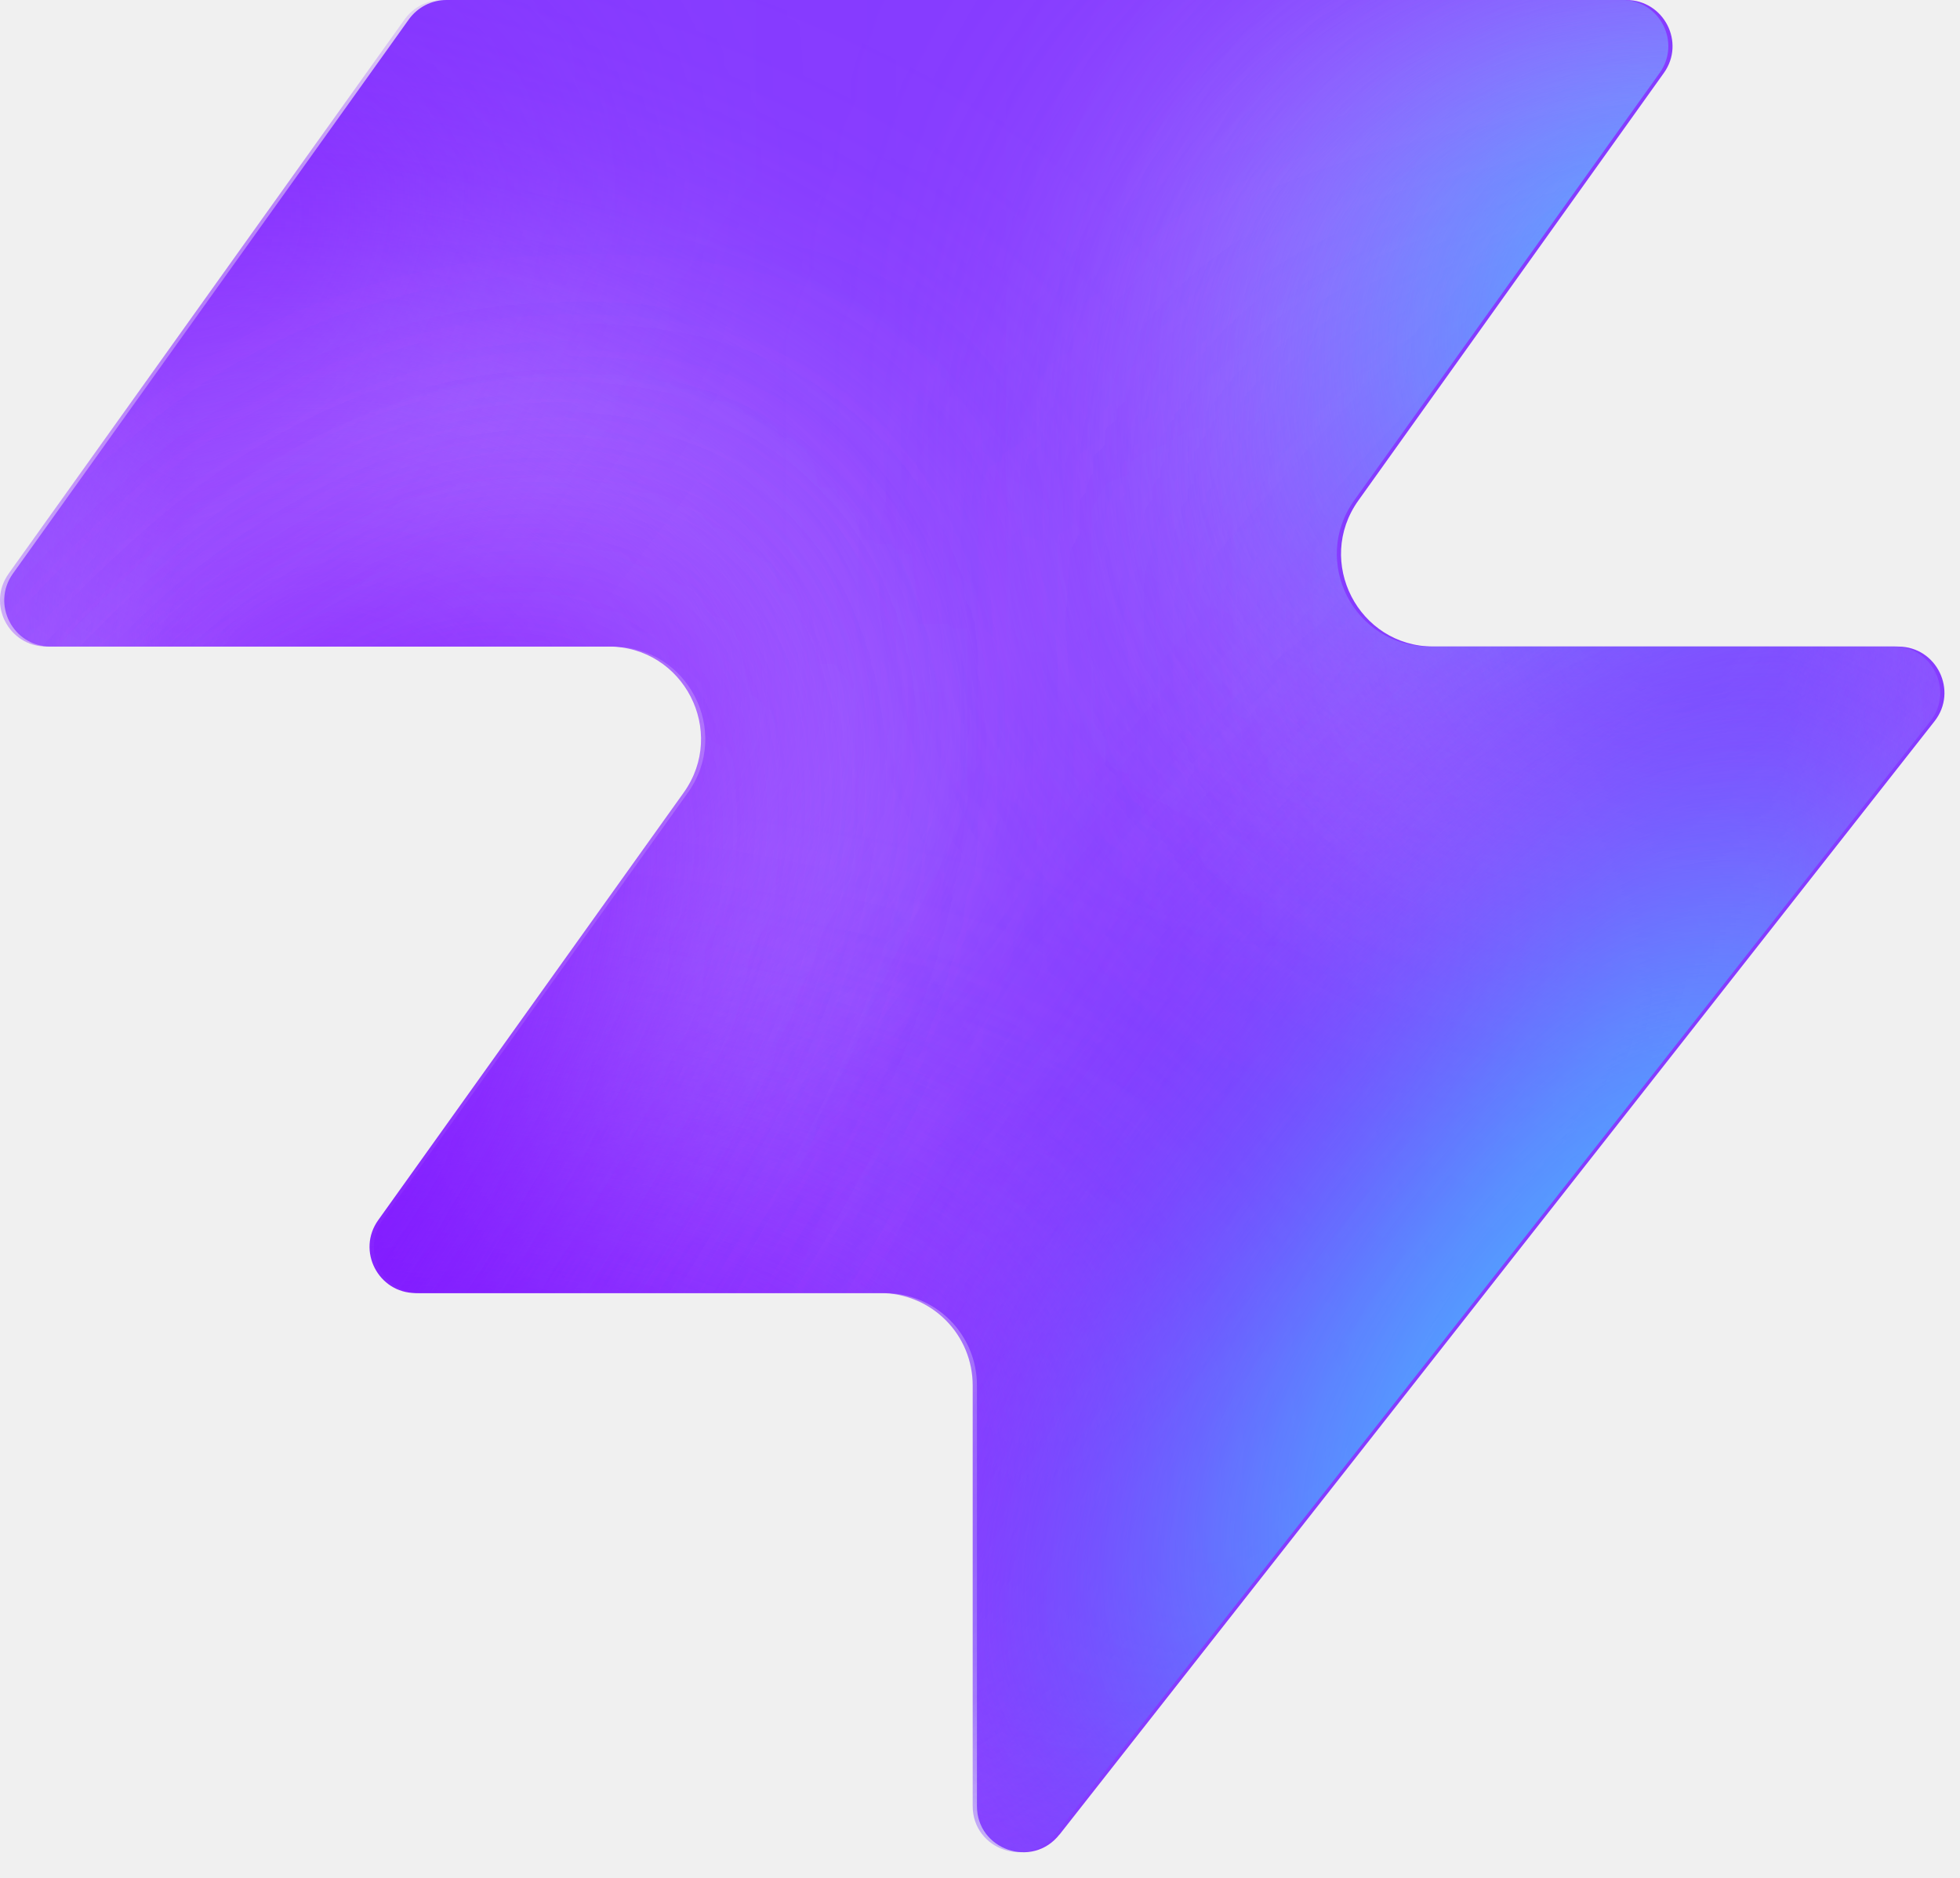
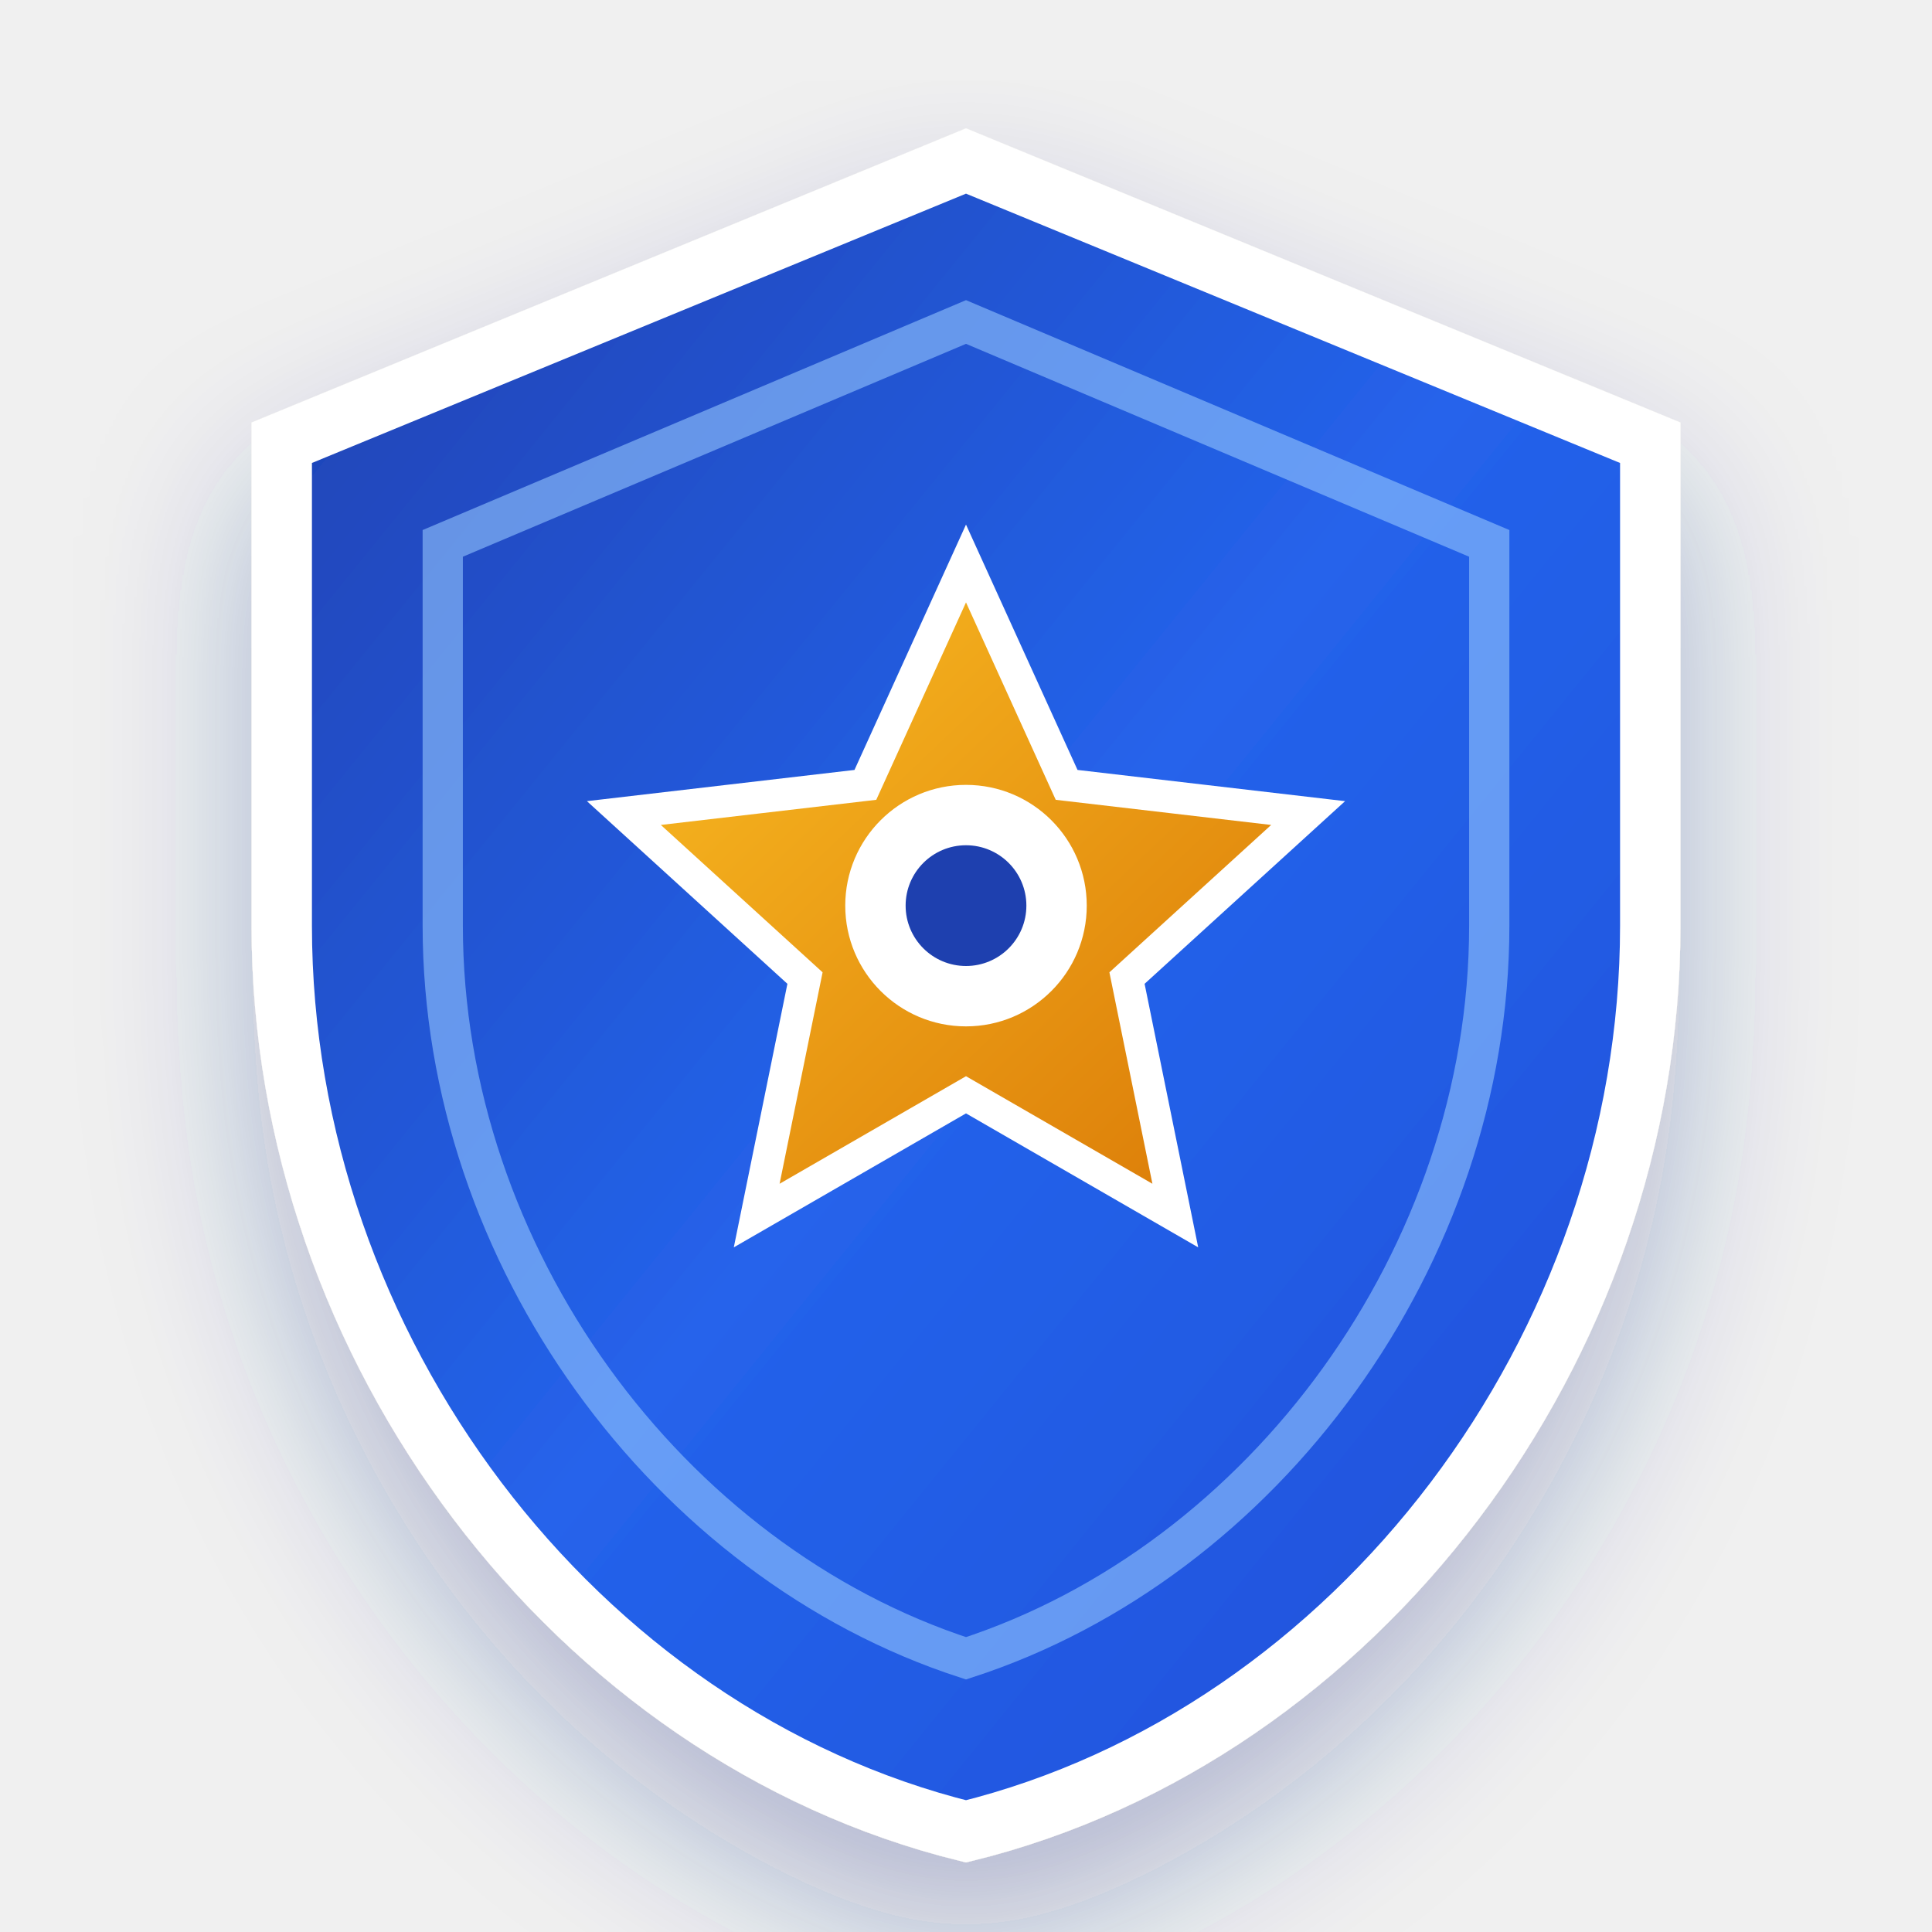
- <svg xmlns="http://www.w3.org/2000/svg" width="48" height="46" fill="none" viewBox="0 0 48 46">
-   <path fill="#863bff" d="M25.946 44.938c-.664.845-2.021.375-2.021-.698V33.937a2.26 2.26 0 0 0-2.262-2.262H10.287c-.92 0-1.456-1.04-.92-1.788l7.48-10.471c1.07-1.497 0-3.578-1.842-3.578H1.237c-.92 0-1.456-1.04-.92-1.788L10.013.474c.214-.297.556-.474.92-.474h28.894c.92 0 1.456 1.04.92 1.788l-7.48 10.471c-1.07 1.498 0 3.579 1.842 3.579h11.377c.943 0 1.473 1.088.89 1.83L25.947 44.94z" style="fill:#863bff;fill:color(display-p3 .525 .23 1);fill-opacity:1" />
-   <mask id="a" width="48" height="46" x="0" y="0" maskUnits="userSpaceOnUse" style="mask-type:alpha">
-     <path fill="#000" d="M25.842 44.938c-.664.844-2.021.375-2.021-.698V33.937a2.26 2.26 0 0 0-2.262-2.262H10.183c-.92 0-1.456-1.04-.92-1.788l7.48-10.471c1.07-1.498 0-3.579-1.842-3.579H1.133c-.92 0-1.456-1.04-.92-1.787L9.91.473c.214-.297.556-.474.92-.474h28.894c.92 0 1.456 1.04.92 1.788l-7.48 10.471c-1.07 1.498 0 3.578 1.842 3.578h11.377c.943 0 1.473 1.088.89 1.832L25.843 44.94z" style="fill:#000;fill-opacity:1" />
-   </mask>
-   <g mask="url(#a)">
-     <g filter="url(#b)">
-       <ellipse cx="5.508" cy="14.704" fill="#ede6ff" rx="5.508" ry="14.704" style="fill:#ede6ff;fill:color(display-p3 .927 .903 1);fill-opacity:1" transform="matrix(.00324 1 1 -.00324 -4.47 31.516)" />
-     </g>
-     <g filter="url(#c)">
-       <ellipse cx="10.399" cy="29.851" fill="#ede6ff" rx="10.399" ry="29.851" style="fill:#ede6ff;fill:color(display-p3 .927 .903 1);fill-opacity:1" transform="matrix(.00324 1 1 -.00324 -39.328 7.883)" />
-     </g>
-     <g filter="url(#d)">
-       <ellipse cx="5.508" cy="30.487" fill="#7e14ff" rx="5.508" ry="30.487" style="fill:#7e14ff;fill:color(display-p3 .492 .077 1);fill-opacity:1" transform="rotate(89.814 -25.913 -14.639)scale(1 -1)" />
-     </g>
-     <g filter="url(#e)">
-       <ellipse cx="5.508" cy="30.599" fill="#7e14ff" rx="5.508" ry="30.599" style="fill:#7e14ff;fill:color(display-p3 .492 .077 1);fill-opacity:1" transform="rotate(89.814 -32.644 -3.334)scale(1 -1)" />
-     </g>
-     <g filter="url(#f)">
-       <ellipse cx="5.508" cy="30.599" fill="#7e14ff" rx="5.508" ry="30.599" style="fill:#7e14ff;fill:color(display-p3 .492 .077 1);fill-opacity:1" transform="matrix(.00324 1 1 -.00324 -34.34 30.47)" />
-     </g>
-     <g filter="url(#g)">
-       <ellipse cx="14.072" cy="22.078" fill="#ede6ff" rx="14.072" ry="22.078" style="fill:#ede6ff;fill:color(display-p3 .927 .903 1);fill-opacity:1" transform="rotate(93.35 24.506 48.493)scale(-1 1)" />
-     </g>
-     <g filter="url(#h)">
-       <ellipse cx="3.47" cy="21.501" fill="#7e14ff" rx="3.47" ry="21.501" style="fill:#7e14ff;fill:color(display-p3 .492 .077 1);fill-opacity:1" transform="rotate(89.009 28.708 47.59)scale(-1 1)" />
-     </g>
-     <g filter="url(#i)">
-       <ellipse cx="3.47" cy="21.501" fill="#7e14ff" rx="3.47" ry="21.501" style="fill:#7e14ff;fill:color(display-p3 .492 .077 1);fill-opacity:1" transform="rotate(89.009 28.708 47.59)scale(-1 1)" />
-     </g>
-     <g filter="url(#j)">
-       <ellipse cx=".387" cy="8.972" fill="#7e14ff" rx="4.407" ry="29.108" style="fill:#7e14ff;fill:color(display-p3 .492 .077 1);fill-opacity:1" transform="rotate(39.51 .387 8.972)" />
-     </g>
-     <g filter="url(#k)">
-       <ellipse cx="47.523" cy="-6.092" fill="#7e14ff" rx="4.407" ry="29.108" style="fill:#7e14ff;fill:color(display-p3 .492 .077 1);fill-opacity:1" transform="rotate(37.892 47.523 -6.092)" />
-     </g>
-     <g filter="url(#l)">
-       <ellipse cx="41.412" cy="6.333" fill="#47bfff" rx="5.971" ry="9.665" style="fill:#47bfff;fill:color(display-p3 .28 .748 1);fill-opacity:1" transform="rotate(37.892 41.412 6.333)" />
-     </g>
-     <g filter="url(#m)">
-       <ellipse cx="-1.879" cy="38.332" fill="#7e14ff" rx="4.407" ry="29.108" style="fill:#7e14ff;fill:color(display-p3 .492 .077 1);fill-opacity:1" transform="rotate(37.892 -1.88 38.332)" />
-     </g>
-     <g filter="url(#n)">
-       <ellipse cx="-1.879" cy="38.332" fill="#7e14ff" rx="4.407" ry="29.108" style="fill:#7e14ff;fill:color(display-p3 .492 .077 1);fill-opacity:1" transform="rotate(37.892 -1.88 38.332)" />
-     </g>
-     <g filter="url(#o)">
-       <ellipse cx="35.651" cy="29.907" fill="#7e14ff" rx="4.407" ry="29.108" style="fill:#7e14ff;fill:color(display-p3 .492 .077 1);fill-opacity:1" transform="rotate(37.892 35.651 29.907)" />
-     </g>
-     <g filter="url(#p)">
-       <ellipse cx="38.418" cy="32.4" fill="#47bfff" rx="5.971" ry="15.297" style="fill:#47bfff;fill:color(display-p3 .28 .748 1);fill-opacity:1" transform="rotate(37.892 38.418 32.4)" />
-     </g>
-   </g>
+ <svg xmlns="http://www.w3.org/2000/svg" viewBox="0 0 48 48" width="48" height="48" fill="none">
  <defs>
-     <filter id="b" width="60.045" height="41.654" x="-19.77" y="16.149" color-interpolation-filters="sRGB" filterUnits="userSpaceOnUse">
-       <feFlood flood-opacity="0" result="BackgroundImageFix" />
-       <feBlend in="SourceGraphic" in2="BackgroundImageFix" result="shape" />
-       <feGaussianBlur result="effect1_foregroundBlur_2002_17158" stdDeviation="7.659" />
-     </filter>
-     <filter id="c" width="90.34" height="51.437" x="-54.613" y="-7.533" color-interpolation-filters="sRGB" filterUnits="userSpaceOnUse">
-       <feFlood flood-opacity="0" result="BackgroundImageFix" />
-       <feBlend in="SourceGraphic" in2="BackgroundImageFix" result="shape" />
-       <feGaussianBlur result="effect1_foregroundBlur_2002_17158" stdDeviation="7.659" />
-     </filter>
-     <filter id="d" width="79.355" height="29.4" x="-49.64" y="2.03" color-interpolation-filters="sRGB" filterUnits="userSpaceOnUse">
-       <feFlood flood-opacity="0" result="BackgroundImageFix" />
-       <feBlend in="SourceGraphic" in2="BackgroundImageFix" result="shape" />
-       <feGaussianBlur result="effect1_foregroundBlur_2002_17158" stdDeviation="4.596" />
-     </filter>
-     <filter id="e" width="79.579" height="29.4" x="-45.045" y="20.029" color-interpolation-filters="sRGB" filterUnits="userSpaceOnUse">
-       <feFlood flood-opacity="0" result="BackgroundImageFix" />
-       <feBlend in="SourceGraphic" in2="BackgroundImageFix" result="shape" />
-       <feGaussianBlur result="effect1_foregroundBlur_2002_17158" stdDeviation="4.596" />
-     </filter>
-     <filter id="f" width="79.579" height="29.4" x="-43.513" y="21.178" color-interpolation-filters="sRGB" filterUnits="userSpaceOnUse">
-       <feFlood flood-opacity="0" result="BackgroundImageFix" />
-       <feBlend in="SourceGraphic" in2="BackgroundImageFix" result="shape" />
-       <feGaussianBlur result="effect1_foregroundBlur_2002_17158" stdDeviation="4.596" />
-     </filter>
-     <filter id="g" width="74.749" height="58.852" x="15.756" y="-17.901" color-interpolation-filters="sRGB" filterUnits="userSpaceOnUse">
-       <feFlood flood-opacity="0" result="BackgroundImageFix" />
-       <feBlend in="SourceGraphic" in2="BackgroundImageFix" result="shape" />
-       <feGaussianBlur result="effect1_foregroundBlur_2002_17158" stdDeviation="7.659" />
-     </filter>
-     <filter id="h" width="61.377" height="25.362" x="23.548" y="2.284" color-interpolation-filters="sRGB" filterUnits="userSpaceOnUse">
-       <feFlood flood-opacity="0" result="BackgroundImageFix" />
-       <feBlend in="SourceGraphic" in2="BackgroundImageFix" result="shape" />
-       <feGaussianBlur result="effect1_foregroundBlur_2002_17158" stdDeviation="4.596" />
-     </filter>
-     <filter id="i" width="61.377" height="25.362" x="23.548" y="2.284" color-interpolation-filters="sRGB" filterUnits="userSpaceOnUse">
-       <feFlood flood-opacity="0" result="BackgroundImageFix" />
-       <feBlend in="SourceGraphic" in2="BackgroundImageFix" result="shape" />
-       <feGaussianBlur result="effect1_foregroundBlur_2002_17158" stdDeviation="4.596" />
-     </filter>
-     <filter id="j" width="56.045" height="63.649" x="-27.636" y="-22.853" color-interpolation-filters="sRGB" filterUnits="userSpaceOnUse">
-       <feFlood flood-opacity="0" result="BackgroundImageFix" />
-       <feBlend in="SourceGraphic" in2="BackgroundImageFix" result="shape" />
-       <feGaussianBlur result="effect1_foregroundBlur_2002_17158" stdDeviation="4.596" />
-     </filter>
-     <filter id="k" width="54.814" height="64.646" x="20.116" y="-38.415" color-interpolation-filters="sRGB" filterUnits="userSpaceOnUse">
-       <feFlood flood-opacity="0" result="BackgroundImageFix" />
-       <feBlend in="SourceGraphic" in2="BackgroundImageFix" result="shape" />
-       <feGaussianBlur result="effect1_foregroundBlur_2002_17158" stdDeviation="4.596" />
-     </filter>
-     <filter id="l" width="33.541" height="35.313" x="24.641" y="-11.323" color-interpolation-filters="sRGB" filterUnits="userSpaceOnUse">
-       <feFlood flood-opacity="0" result="BackgroundImageFix" />
-       <feBlend in="SourceGraphic" in2="BackgroundImageFix" result="shape" />
-       <feGaussianBlur result="effect1_foregroundBlur_2002_17158" stdDeviation="4.596" />
-     </filter>
-     <filter id="m" width="54.814" height="64.646" x="-29.286" y="6.009" color-interpolation-filters="sRGB" filterUnits="userSpaceOnUse">
-       <feFlood flood-opacity="0" result="BackgroundImageFix" />
-       <feBlend in="SourceGraphic" in2="BackgroundImageFix" result="shape" />
-       <feGaussianBlur result="effect1_foregroundBlur_2002_17158" stdDeviation="4.596" />
-     </filter>
-     <filter id="n" width="54.814" height="64.646" x="-29.286" y="6.009" color-interpolation-filters="sRGB" filterUnits="userSpaceOnUse">
-       <feFlood flood-opacity="0" result="BackgroundImageFix" />
-       <feBlend in="SourceGraphic" in2="BackgroundImageFix" result="shape" />
-       <feGaussianBlur result="effect1_foregroundBlur_2002_17158" stdDeviation="4.596" />
-     </filter>
-     <filter id="o" width="54.814" height="64.646" x="8.244" y="-2.416" color-interpolation-filters="sRGB" filterUnits="userSpaceOnUse">
-       <feFlood flood-opacity="0" result="BackgroundImageFix" />
-       <feBlend in="SourceGraphic" in2="BackgroundImageFix" result="shape" />
-       <feGaussianBlur result="effect1_foregroundBlur_2002_17158" stdDeviation="4.596" />
-     </filter>
-     <filter id="p" width="39.409" height="43.623" x="18.713" y="10.588" color-interpolation-filters="sRGB" filterUnits="userSpaceOnUse">
-       <feFlood flood-opacity="0" result="BackgroundImageFix" />
-       <feBlend in="SourceGraphic" in2="BackgroundImageFix" result="shape" />
-       <feGaussianBlur result="effect1_foregroundBlur_2002_17158" stdDeviation="4.596" />
+     <linearGradient id="shieldGrad" x1="0%" y1="0%" x2="100%" y2="100%">
+       <stop offset="0%" stop-color="#1e40af" />
+       <stop offset="50%" stop-color="#2563eb" />
+       <stop offset="100%" stop-color="#1d4ed8" />
+     </linearGradient>
+     <linearGradient id="goldGrad" x1="0%" y1="0%" x2="100%" y2="100%">
+       <stop offset="0%" stop-color="#fbbf24" />
+       <stop offset="100%" stop-color="#d97706" />
+     </linearGradient>
+     <filter id="glow" x="-20%" y="-20%" width="140%" height="140%">
+       <feDropShadow dx="0" dy="2" stdDeviation="2" flood-color="#1e3a8a" flood-opacity="0.3" />
    </filter>
  </defs>
+   <path d="M24 4L7 11V23C7 33.5 14.3 43.1 24 45.5C33.7 43.1 41 33.5 41 23V11L24 4Z" fill="url(#shieldGrad)" stroke="#ffffff" stroke-width="1.5" filter="url(#glow)" />
+   <path d="M24 8L11 13.5V23C11 31.2 16.6 38.8 24 41.2C31.4 38.8 37 31.2 37 23V13.5L24 8Z" fill="none" stroke="#93c5fd" stroke-width="1" stroke-opacity="0.6" />
+   <path d="M24 14L26.5 19.5L32.5 20.2L28 24.3L29.2 30.2L24 27.2L18.8 30.2L20 24.3L15.5 20.2L21.5 19.5L24 14Z" fill="url(#goldGrad)" stroke="#ffffff" stroke-width="0.8" />
+   <circle cx="24" cy="22.5" r="3" fill="#ffffff" />
+   <circle cx="24" cy="22.5" r="1.5" fill="#1e40af" />
</svg>
